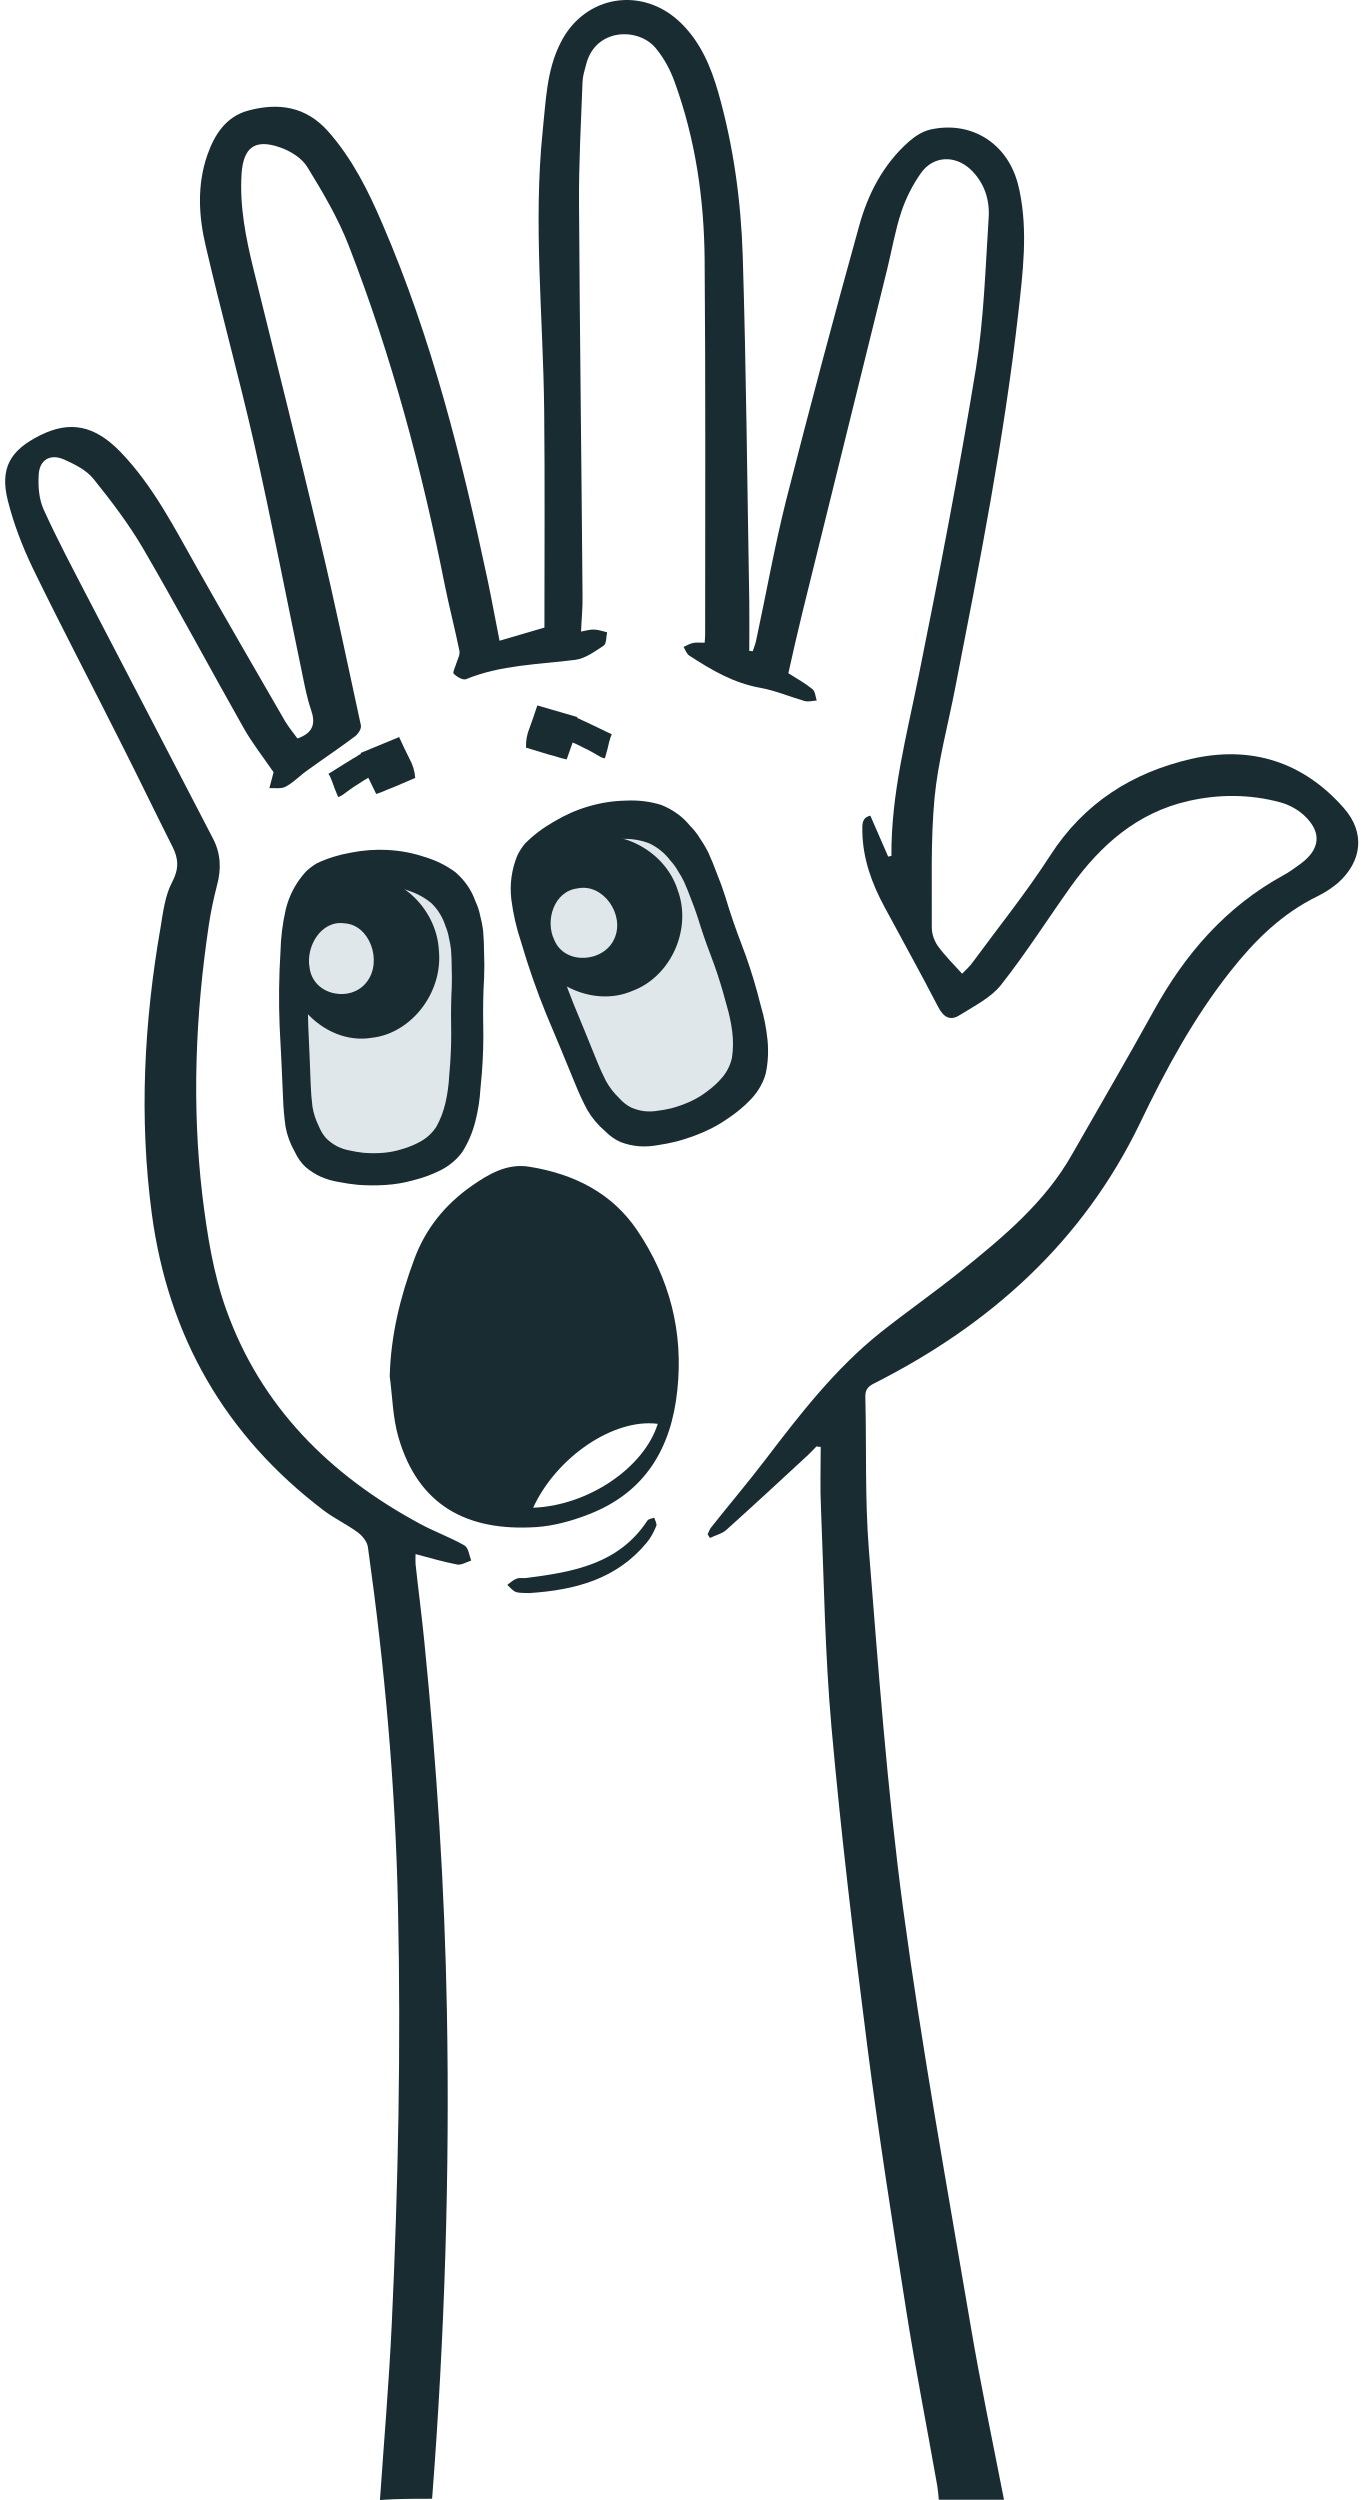
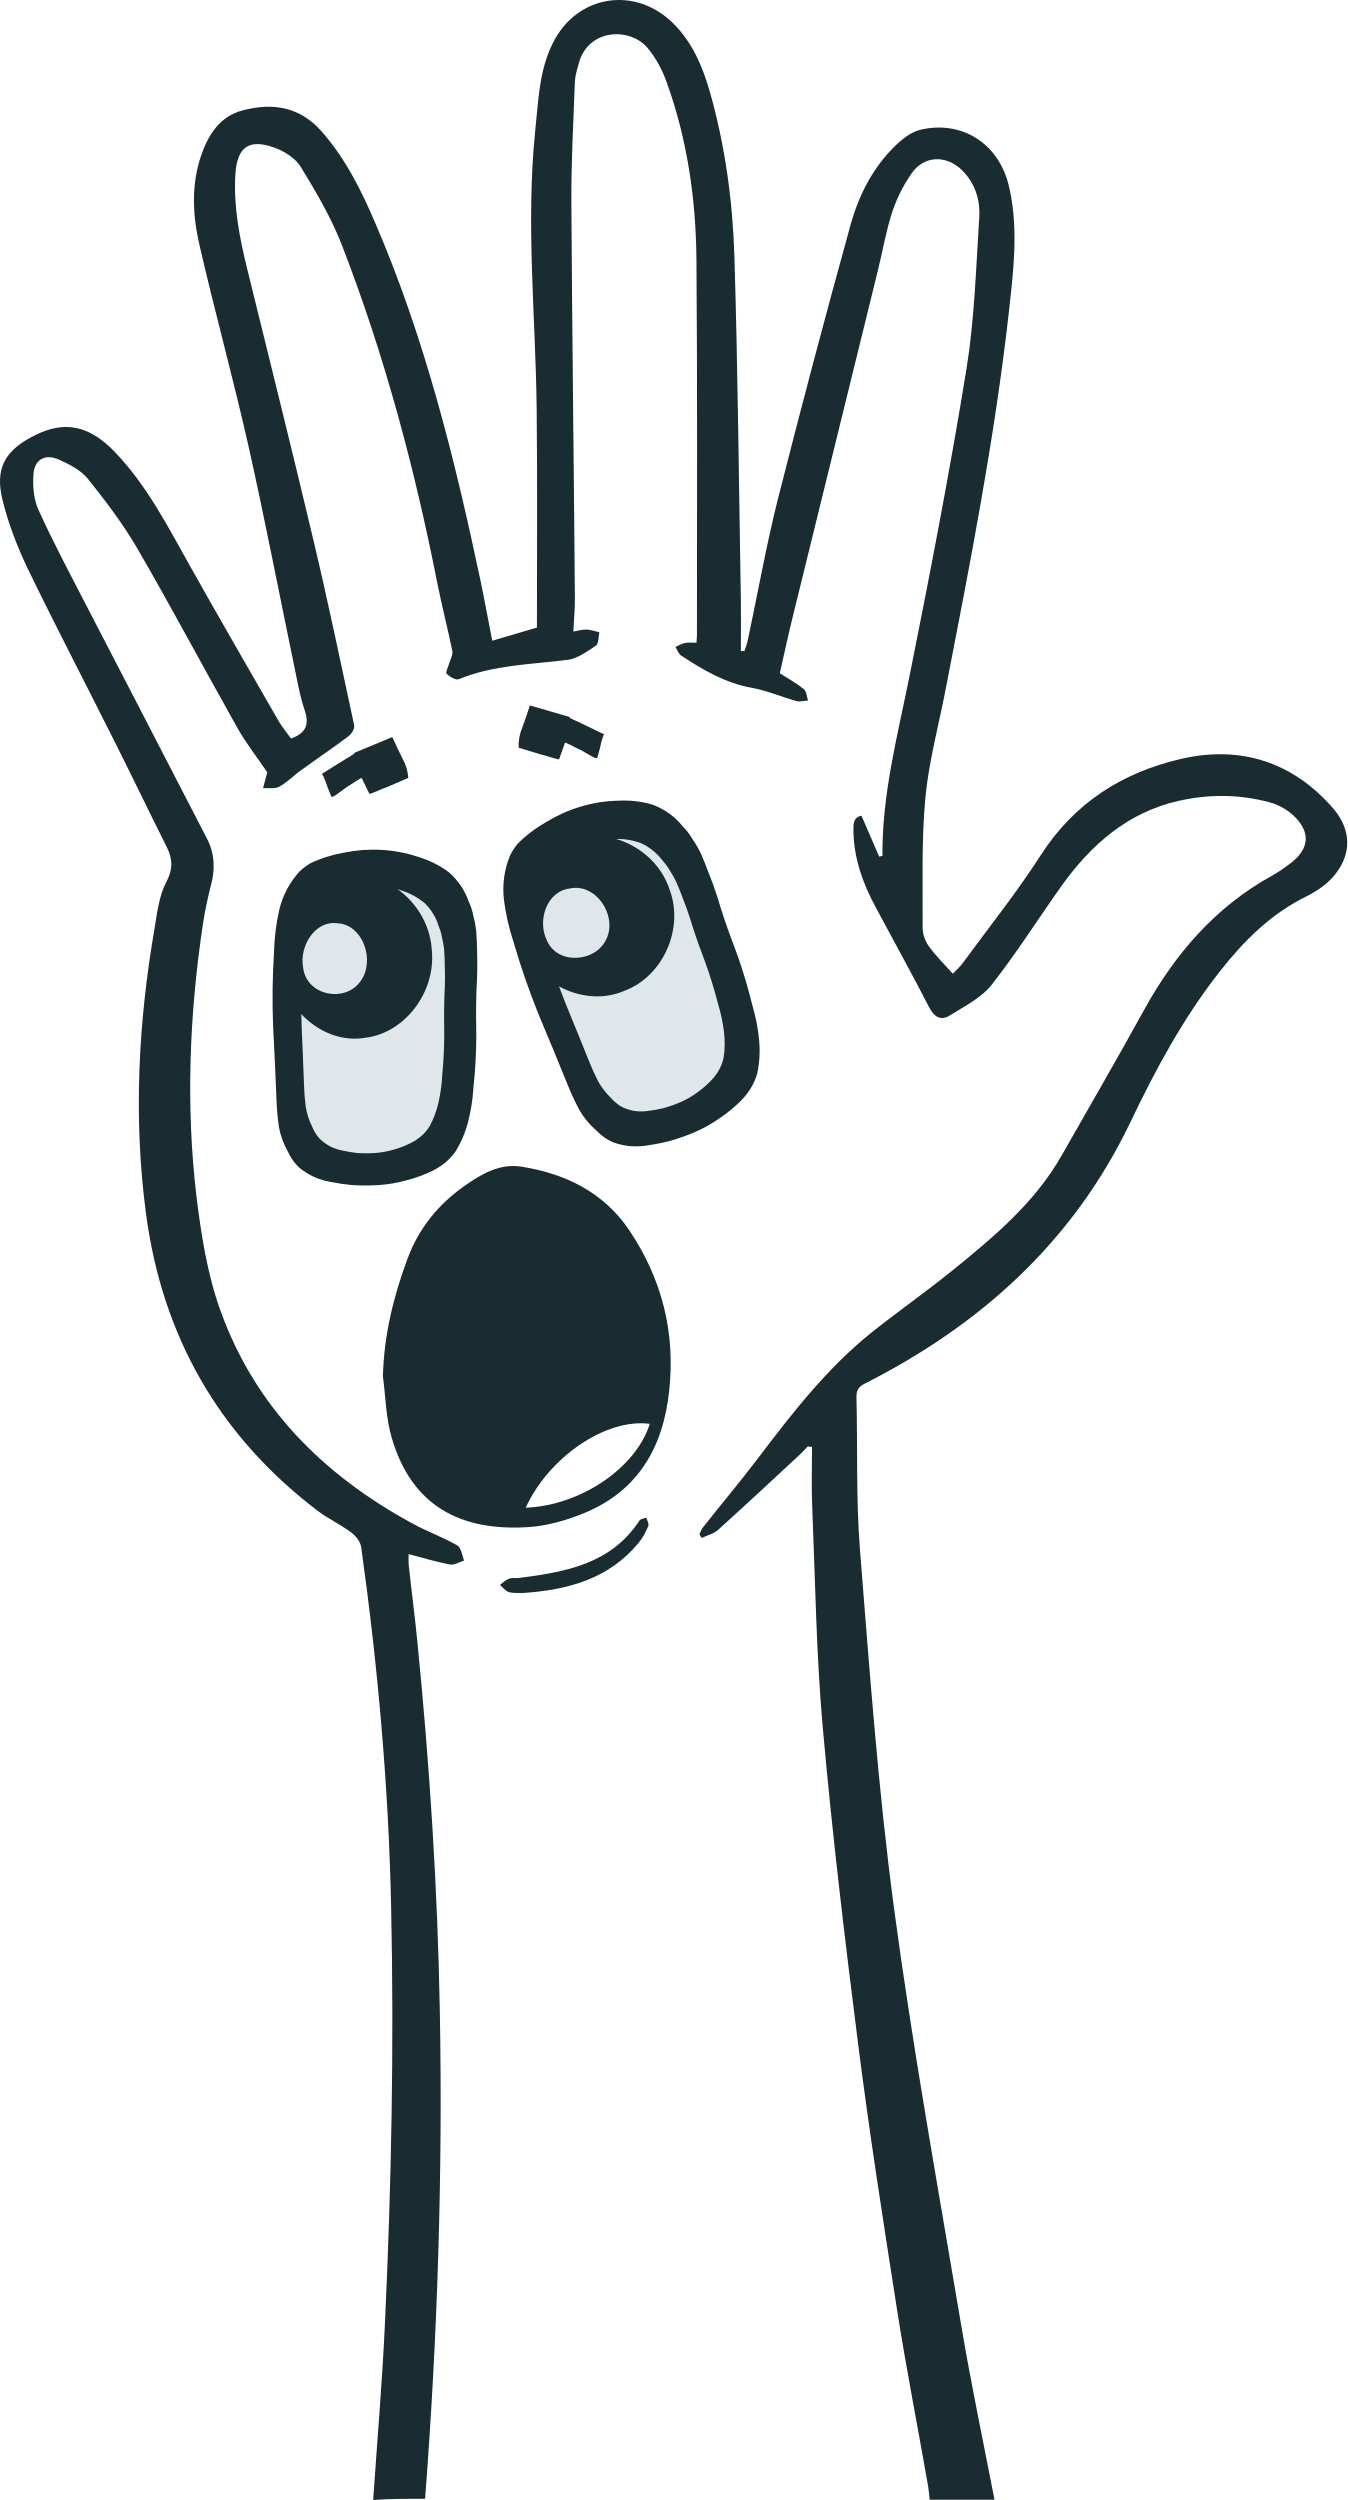
- <svg xmlns="http://www.w3.org/2000/svg" width="106" height="194" viewBox="0 0 106 194" fill="none">
-   <path d="M33.531 193.904C34.504 181.292 34.912 168.66 34.679 156.01C34.504 146.44 33.881 136.908 32.928 127.396C32.733 125.394 32.461 123.372 32.247 121.369C32.227 121.119 32.247 120.869 32.247 120.599C33.337 120.888 34.387 121.196 35.477 121.408C35.807 121.466 36.197 121.215 36.566 121.1C36.41 120.696 36.352 120.099 36.041 119.925C34.932 119.29 33.687 118.847 32.558 118.231C25.573 114.457 20.242 109.142 17.558 101.633C16.546 98.822 16.079 95.799 15.709 92.814C14.873 85.767 15.165 78.719 16.215 71.71C16.371 70.69 16.585 69.689 16.838 68.707C17.188 67.436 17.13 66.223 16.526 65.067C13.297 58.829 10.047 52.59 6.798 46.351C5.631 44.099 4.444 41.865 3.394 39.554C3.024 38.745 2.946 37.744 3.004 36.839C3.063 35.665 3.919 35.183 4.989 35.665C5.806 36.031 6.682 36.473 7.226 37.128C8.608 38.842 9.97 40.633 11.079 42.52C13.764 47.121 16.273 51.839 18.9 56.48C19.562 57.654 20.398 58.713 21.215 59.907C21.215 59.868 21.235 59.926 21.215 59.984C21.118 60.369 21.001 60.773 20.904 61.158C21.332 61.139 21.838 61.236 22.169 61.043C22.791 60.716 23.278 60.176 23.861 59.772C25.087 58.886 26.352 58.039 27.558 57.134C27.791 56.961 28.064 56.537 28.006 56.287C26.974 51.531 25.982 46.756 24.854 42.019C23.18 34.971 21.41 27.943 19.678 20.915C19.075 18.47 18.589 16.024 18.744 13.502C18.881 11.442 19.776 10.748 21.741 11.442C22.538 11.711 23.453 12.289 23.861 12.982C25.068 14.946 26.255 16.968 27.072 19.086C30.379 27.597 32.733 36.396 34.504 45.35C34.854 47.083 35.302 48.797 35.652 50.51C35.71 50.799 35.516 51.146 35.418 51.454C35.34 51.743 35.107 52.166 35.204 52.282C35.438 52.513 35.924 52.802 36.158 52.706C38.882 51.589 41.78 51.569 44.641 51.204C45.419 51.107 46.158 50.549 46.839 50.106C47.072 49.952 47.034 49.432 47.111 49.066C46.781 48.989 46.469 48.874 46.139 48.855C45.827 48.835 45.497 48.931 45.088 49.008C45.127 48.046 45.224 47.16 45.205 46.274C45.127 36.108 44.991 25.922 44.932 15.755C44.913 12.616 45.088 9.478 45.205 6.339C45.224 5.896 45.36 5.453 45.477 5.03C46.178 2.161 49.543 2.103 50.886 3.74C51.528 4.51 52.034 5.453 52.365 6.397C53.979 10.845 54.641 15.485 54.68 20.183C54.758 29.869 54.719 39.554 54.719 49.259C54.719 49.451 54.699 49.625 54.68 49.875C54.349 49.875 54.057 49.837 53.785 49.894C53.532 49.952 53.279 50.087 53.045 50.202C53.182 50.433 53.279 50.742 53.493 50.876C55.205 51.993 56.937 53.014 59.019 53.379C60.186 53.591 61.295 54.073 62.443 54.4C62.735 54.477 63.065 54.381 63.377 54.361C63.279 54.053 63.26 53.649 63.046 53.476C62.501 53.033 61.879 52.686 61.178 52.243C61.509 50.761 61.859 49.182 62.248 47.603C64.447 38.707 66.645 29.792 68.844 20.896C69.214 19.394 69.466 17.873 69.953 16.41C70.303 15.37 70.828 14.33 71.471 13.425C72.424 12.077 74.117 12.019 75.323 13.155C76.373 14.157 76.801 15.466 76.724 16.833C76.471 20.761 76.354 24.728 75.731 28.598C74.428 36.57 72.891 44.503 71.295 52.417C70.362 57.057 69.136 61.64 69.175 66.415C69.097 66.434 68.999 66.454 68.922 66.473C68.474 65.433 68.027 64.413 67.54 63.296C66.84 63.45 66.918 64.028 66.918 64.547C66.957 66.646 67.657 68.572 68.649 70.401C70.031 72.981 71.451 75.523 72.793 78.122C73.202 78.912 73.708 79.258 74.467 78.777C75.595 78.065 76.899 77.429 77.696 76.409C79.623 73.963 81.296 71.325 83.105 68.784C85.401 65.587 88.242 63.065 92.211 62.16C94.565 61.621 96.977 61.621 99.332 62.256C99.993 62.429 100.674 62.795 101.18 63.257C102.6 64.567 102.464 65.895 100.927 67.031C100.48 67.359 100.032 67.686 99.565 67.936C95.11 70.382 91.958 74.04 89.545 78.411C87.483 82.147 85.323 85.844 83.203 89.56C81.101 93.295 77.871 95.972 74.603 98.61C72.541 100.266 70.362 101.787 68.299 103.424C64.817 106.216 62.112 109.701 59.427 113.225C58.065 115.015 56.606 116.729 55.205 118.5C55.069 118.655 55.011 118.866 54.913 119.059C54.972 119.155 55.03 119.251 55.088 119.348C55.517 119.136 56.042 119.02 56.373 118.712C58.513 116.787 60.614 114.842 62.715 112.897C62.949 112.685 63.143 112.454 63.357 112.243C63.474 112.262 63.591 112.281 63.688 112.281C63.688 113.86 63.63 115.458 63.708 117.037C63.941 122.717 64.019 128.398 64.525 134.059C65.264 142.338 66.256 150.58 67.307 158.821C68.182 165.656 69.252 172.473 70.323 179.289C71.042 183.853 71.937 188.377 72.735 192.922C72.793 193.268 72.813 193.615 72.852 193.981C74.544 193.981 76.218 193.981 77.91 193.981C77.035 189.475 76.082 184.989 75.323 180.483C73.494 169.681 71.529 158.879 70.07 148.019C68.844 138.815 68.163 129.514 67.424 120.253C67.112 116.325 67.249 112.358 67.151 108.43C67.132 107.872 67.326 107.602 67.832 107.352C76.86 102.788 84.02 96.357 88.456 87.172C90.44 83.032 92.619 78.989 95.499 75.35C97.367 72.981 99.487 70.882 102.27 69.534C102.814 69.265 103.34 68.918 103.807 68.533C105.694 66.858 105.966 64.624 104.293 62.718C101.161 59.137 97.114 57.827 92.464 58.886C87.853 59.946 84.117 62.314 81.49 66.396C79.642 69.265 77.502 71.922 75.478 74.676C75.264 74.984 74.973 75.234 74.661 75.561C73.98 74.811 73.319 74.156 72.774 73.405C72.502 73.02 72.307 72.461 72.307 71.999C72.326 68.629 72.21 65.241 72.521 61.91C72.793 59.06 73.572 56.248 74.117 53.418C76.004 43.752 77.91 34.086 79.019 24.304C79.37 21.166 79.778 17.988 79.117 14.811C79.039 14.465 78.961 14.118 78.844 13.791C77.871 10.922 75.187 9.381 72.19 10.055C71.587 10.19 71.004 10.575 70.537 10.98C68.533 12.751 67.346 15.062 66.665 17.546C64.7 24.612 62.812 31.717 61.003 38.822C60.108 42.385 59.466 46.024 58.688 49.644C58.629 49.952 58.513 50.241 58.415 50.53C58.318 50.53 58.221 50.51 58.143 50.51C58.143 49.22 58.163 47.911 58.143 46.621C57.987 37.706 57.91 28.791 57.637 19.875C57.501 15.582 56.917 11.307 55.73 7.148C55.166 5.184 54.388 3.335 52.909 1.853C49.932 -1.132 45.36 -0.42 43.493 3.335C42.403 5.492 42.364 7.841 42.111 10.171C41.372 17.392 42.15 24.593 42.228 31.814C42.286 37.455 42.247 43.097 42.247 48.7C41.022 49.066 39.932 49.374 38.765 49.721C38.453 48.181 38.181 46.621 37.85 45.061C35.846 35.607 33.512 26.249 29.659 17.334C28.57 14.792 27.344 12.327 25.476 10.209C23.745 8.245 21.604 7.956 19.289 8.573C17.538 9.035 16.643 10.44 16.079 12.058C15.281 14.388 15.417 16.775 15.962 19.086C17.149 24.208 18.55 29.272 19.717 34.394C21.06 40.344 22.208 46.313 23.453 52.282C23.647 53.225 23.822 54.169 24.134 55.074C24.503 56.133 24.328 56.865 23.083 57.307C22.791 56.903 22.422 56.46 22.13 55.979C19.853 52.032 17.558 48.084 15.32 44.118C13.53 40.96 11.896 37.706 9.328 35.048C7.343 33.008 5.436 32.622 3.121 33.778C0.786 34.933 -0.031 36.339 0.611 38.861C1.059 40.652 1.74 42.404 2.537 44.079C4.794 48.72 7.207 53.302 9.522 57.924C10.826 60.504 12.071 63.103 13.374 65.683C13.861 66.627 13.9 67.436 13.355 68.456C12.81 69.496 12.655 70.767 12.46 71.961C11.176 79.335 10.787 86.749 11.779 94.181C13.044 103.655 17.441 111.395 25.145 117.23C25.963 117.846 26.916 118.289 27.753 118.905C28.122 119.174 28.492 119.637 28.55 120.06C29.854 129.341 30.691 138.661 30.885 148.038C31.119 158.821 30.904 169.604 30.399 180.367C30.185 184.912 29.796 189.456 29.484 194C30.807 193.904 32.169 193.904 33.531 193.904Z" fill="#192C32" />
-   <path d="M30.243 106.813C30.457 108.391 30.476 110.028 30.924 111.549C32.441 116.767 36.177 118.866 41.644 118.5C43.006 118.404 44.387 118.019 45.672 117.518C50.069 115.824 52.092 112.377 52.559 107.891C53.045 103.366 51.975 99.226 49.446 95.471C47.462 92.544 44.524 91.1 41.099 90.542C39.387 90.253 37.947 91.081 36.605 92.025C34.543 93.469 33.025 95.337 32.15 97.705C31.06 100.632 30.321 103.635 30.243 106.813ZM51.041 110.49C49.971 113.918 45.613 116.844 41.372 116.999C43.181 113.07 47.617 110.047 51.041 110.49Z" fill="#192C32" />
-   <path d="M41.08 123.622C44.66 123.391 47.851 122.525 50.166 119.733C50.497 119.348 50.73 118.886 50.925 118.423C51.003 118.25 50.827 117.981 50.769 117.769C50.575 117.846 50.302 117.865 50.224 118.019C48.006 121.37 44.485 121.986 40.866 122.448C40.613 122.486 40.321 122.409 40.088 122.506C39.815 122.602 39.601 122.814 39.368 122.987C39.582 123.18 39.776 123.449 40.049 123.545C40.399 123.642 40.808 123.603 41.08 123.622Z" fill="#192C32" />
-   <path d="M35.358 67.697C36.079 68.332 36.589 69.076 36.889 69.928C37.063 70.293 37.188 70.671 37.263 71.06C37.363 71.425 37.438 71.802 37.488 72.191C37.539 72.799 37.565 73.407 37.566 74.015C37.591 74.598 37.592 75.194 37.568 75.801C37.496 77.089 37.473 78.341 37.499 79.556C37.526 80.772 37.491 82.011 37.393 83.275L37.283 84.478C37.235 85.328 37.1 86.19 36.877 87.064C36.655 87.914 36.321 88.69 35.875 89.393C35.453 89.975 34.895 90.446 34.2 90.807C33.53 91.144 32.81 91.409 32.04 91.599C31.345 91.791 30.637 91.909 29.916 91.954C29.221 91.999 28.513 91.996 27.792 91.944C27.27 91.893 26.761 91.818 26.264 91.718C25.792 91.643 25.332 91.507 24.884 91.311C24.462 91.114 24.076 90.869 23.728 90.576C23.38 90.258 23.094 89.856 22.869 89.369C22.521 88.76 22.284 88.114 22.158 87.433C22.058 86.728 21.995 86.022 21.969 85.317C21.891 83.421 21.802 81.525 21.699 79.628C21.622 77.708 21.644 75.787 21.765 73.868C21.788 72.774 21.923 71.681 22.17 70.588C22.442 69.471 22.962 68.489 23.731 67.642C23.979 67.4 24.264 67.183 24.587 66.99C25.406 66.605 26.288 66.329 27.232 66.164C28.2 65.974 29.156 65.905 30.101 65.958C31.07 66.011 32.001 66.186 32.896 66.482C33.816 66.754 34.636 67.158 35.358 67.697ZM32.917 80.556L32.915 78.806L32.837 76.326C32.837 76.302 32.811 76.058 32.761 75.596C32.735 75.11 32.71 74.66 32.684 74.247C32.634 73.566 32.434 72.945 32.085 72.385C31.762 71.824 31.314 71.409 30.742 71.139C30.245 70.942 29.735 70.903 29.214 71.022C28.692 71.141 28.233 71.346 27.836 71.636C26.967 72.288 26.385 73.124 26.088 74.143C25.891 75.066 25.768 76.038 25.72 77.058C25.697 78.079 25.711 79.1 25.762 80.121C25.887 80.973 25.976 81.848 26.027 82.748C26.078 83.623 26.228 84.462 26.478 85.266C26.727 85.753 27.088 86.131 27.56 86.401C28.033 86.671 28.542 86.831 29.089 86.882C29.635 86.909 30.182 86.839 30.728 86.671C31.274 86.479 31.733 86.177 32.105 85.766C32.329 85.475 32.49 85.245 32.589 85.075C32.688 84.881 32.75 84.675 32.774 84.456C32.799 84.238 32.798 83.983 32.773 83.691C32.773 83.375 32.797 82.962 32.846 82.451C32.87 81.965 32.882 81.54 32.881 81.175C32.905 80.811 32.917 80.604 32.917 80.556Z" fill="#192C32" />
-   <path d="M33.504 70.111C34.01 70.618 34.368 71.211 34.578 71.89C34.701 72.182 34.788 72.483 34.841 72.793C34.911 73.084 34.964 73.385 34.999 73.695C35.035 74.18 35.053 74.665 35.054 75.15C35.072 75.615 35.073 76.09 35.056 76.575C35.005 77.602 34.989 78.601 35.008 79.57C35.027 80.54 35.003 81.528 34.934 82.536L34.857 83.496C34.824 84.174 34.729 84.862 34.573 85.559C34.417 86.237 34.183 86.857 33.87 87.418C33.574 87.881 33.182 88.258 32.695 88.546C32.224 88.816 31.719 89.026 31.179 89.179C30.691 89.332 30.194 89.426 29.689 89.463C29.201 89.499 28.704 89.497 28.198 89.456C27.832 89.415 27.475 89.356 27.126 89.276C26.795 89.217 26.472 89.108 26.158 88.952C25.861 88.795 25.591 88.6 25.346 88.366C25.102 88.113 24.901 87.792 24.744 87.404C24.499 86.918 24.332 86.403 24.244 85.86C24.174 85.297 24.129 84.735 24.111 84.173C24.056 82.66 23.993 81.147 23.921 79.635C23.866 78.103 23.882 76.571 23.966 75.04C23.983 74.167 24.077 73.295 24.25 72.424C24.441 71.533 24.805 70.749 25.345 70.073C25.519 69.88 25.719 69.706 25.945 69.552C26.52 69.245 27.139 69.025 27.801 68.892C28.481 68.74 29.152 68.685 29.814 68.727C30.494 68.769 31.148 68.908 31.776 69.143C32.422 69.36 32.997 69.682 33.504 70.111Z" fill="#DFE7EB" />
-   <path d="M22.137 74.845C21.75 71.46 24.509 68.194 27.627 67.934C30.802 67.628 33.874 70.37 34.058 73.754C34.38 77.05 31.886 80.219 28.811 80.538C25.61 81.056 22.396 78.24 22.137 74.845Z" fill="#192C32" />
-   <path d="M24.026 75.111C23.705 73.428 24.944 71.4 26.708 71.648C28.694 71.739 29.702 74.593 28.466 76.192C27.252 77.82 24.312 77.272 24.026 75.111Z" fill="#DFE7EB" />
-   <path d="M51.317 62.464C52.232 62.833 52.982 63.379 53.568 64.103C53.864 64.398 54.116 64.721 54.324 65.073C54.548 65.393 54.752 65.733 54.937 66.093C55.198 66.665 55.436 67.245 55.65 67.834C55.879 68.391 56.088 68.969 56.278 69.566C56.66 70.84 57.077 72.061 57.528 73.231C57.98 74.4 58.38 75.614 58.729 76.873L59.045 78.076C59.296 78.918 59.469 79.8 59.562 80.724C59.646 81.624 59.597 82.491 59.416 83.325C59.215 84.033 58.844 84.681 58.304 85.27C57.779 85.826 57.181 86.328 56.509 86.777C55.909 87.2 55.271 87.557 54.596 87.848C53.944 88.13 53.263 88.369 52.554 88.565C52.035 88.694 51.52 88.796 51.008 88.869C50.529 88.958 50.04 88.984 49.542 88.946C49.068 88.9 48.612 88.795 48.175 88.63C47.73 88.441 47.314 88.149 46.928 87.753C46.38 87.282 45.926 86.737 45.567 86.12C45.224 85.47 44.916 84.808 44.644 84.133C43.906 82.321 43.155 80.513 42.392 78.709C41.645 76.873 40.993 75.003 40.437 73.1C40.076 72.032 39.823 70.926 39.677 69.782C39.546 68.606 39.701 67.475 40.142 66.391C40.295 66.071 40.493 65.763 40.735 65.465C41.386 64.811 42.135 64.243 42.983 63.759C43.846 63.243 44.739 62.849 45.664 62.578C46.612 62.298 47.568 62.148 48.53 62.129C49.507 62.077 50.437 62.189 51.317 62.464ZM53.481 75.768L52.866 74.072L51.922 71.694C51.913 71.671 51.804 71.444 51.594 71.013C51.399 70.55 51.217 70.123 51.047 69.731C50.76 69.088 50.351 68.554 49.82 68.13C49.313 67.697 48.738 67.448 48.094 67.382C47.548 67.361 47.046 67.498 46.587 67.791C46.129 68.085 45.76 68.441 45.48 68.858C44.875 69.788 44.609 70.798 44.682 71.888C44.816 72.85 45.038 73.834 45.35 74.841C45.685 75.838 46.056 76.823 46.463 77.796C46.882 78.579 47.273 79.397 47.638 80.252C47.993 81.084 48.432 81.846 48.953 82.539C49.362 82.927 49.841 83.17 50.389 83.27C50.937 83.369 51.482 83.35 52.024 83.213C52.558 83.052 53.058 82.797 53.523 82.447C53.98 82.074 54.315 81.624 54.528 81.098C54.64 80.74 54.714 80.462 54.75 80.263C54.777 80.041 54.764 79.82 54.711 79.599C54.658 79.379 54.568 79.132 54.441 78.857C54.33 78.551 54.209 78.142 54.077 77.631C53.93 77.151 53.792 76.735 53.664 76.381C53.559 76.02 53.499 75.815 53.481 75.768Z" fill="#192C32" />
-   <path d="M50.385 65.444C51.048 65.762 51.6 66.214 52.039 66.801C52.259 67.041 52.448 67.303 52.608 67.586C52.777 67.844 52.933 68.117 53.075 68.406C53.279 68.864 53.466 69.328 53.637 69.797C53.817 70.242 53.984 70.702 54.138 71.178C54.449 72.191 54.783 73.164 55.141 74.097C55.499 75.031 55.821 75.997 56.109 76.998L56.371 77.954C56.576 78.623 56.726 79.322 56.821 80.051C56.908 80.762 56.901 81.442 56.797 82.093C56.676 82.644 56.432 83.143 56.065 83.589C55.708 84.011 55.297 84.388 54.833 84.721C54.418 85.036 53.975 85.298 53.503 85.506C53.047 85.709 52.57 85.876 52.071 86.01C51.705 86.096 51.341 86.16 50.979 86.203C50.64 86.258 50.293 86.264 49.937 86.219C49.597 86.169 49.27 86.073 48.953 85.93C48.63 85.768 48.325 85.526 48.038 85.203C47.633 84.816 47.293 84.374 47.019 83.878C46.754 83.356 46.514 82.826 46.3 82.288C45.718 80.84 45.127 79.396 44.529 77.954C43.94 76.488 43.418 74.998 42.963 73.485C42.673 72.634 42.458 71.756 42.319 70.852C42.19 69.924 42.265 69.039 42.546 68.199C42.645 67.953 42.776 67.716 42.94 67.489C43.383 66.994 43.9 66.569 44.488 66.214C45.087 65.834 45.712 65.551 46.362 65.365C47.029 65.173 47.705 65.084 48.389 65.097C49.084 65.086 49.749 65.201 50.385 65.444Z" fill="#DFE7EB" />
-   <path d="M41.04 73.172C39.821 70.038 41.752 66.212 44.779 65.165C47.851 64.059 51.573 65.891 52.591 69.075C53.723 72.14 52.031 75.805 49.061 76.898C46.016 78.212 42.134 76.347 41.04 73.172Z" fill="#192C32" />
-   <path d="M43.009 72.935C42.276 71.41 43.004 69.155 44.815 68.94C46.806 68.518 48.511 70.986 47.679 72.829C46.877 74.696 43.826 74.926 43.009 72.935Z" fill="#DFE7EB" />
-   <path d="M45.124 55.87C45.247 55.92 45.351 55.966 45.438 56.007L46.474 56.5C46.646 56.582 46.81 56.662 46.964 56.739C47.137 56.822 47.309 56.904 47.482 56.986C47.422 57.066 47.351 57.268 47.267 57.591C47.206 57.901 47.099 58.313 46.946 58.829C46.9 58.856 46.791 58.828 46.618 58.746C46.45 58.646 46.239 58.525 45.985 58.384C45.749 58.248 45.492 58.115 45.215 57.988C44.942 57.842 44.683 57.719 44.438 57.618L44.001 58.856C43.991 58.892 43.975 58.916 43.952 58.929C43.934 58.925 43.898 58.916 43.843 58.902C43.789 58.888 43.661 58.855 43.461 58.805C43.266 58.736 42.968 58.651 42.568 58.549C42.154 58.425 41.578 58.25 40.842 58.024L40.815 58.017L40.822 57.99C40.797 57.487 40.889 56.984 41.096 56.482C41.291 55.958 41.487 55.386 41.687 54.767L41.694 54.74L44.804 55.645L44.79 55.699C44.808 55.704 44.824 55.718 44.838 55.74C44.838 55.74 44.847 55.742 44.865 55.747C44.938 55.766 45.024 55.807 45.124 55.87Z" fill="#192C32" />
-   <path d="M27.697 58.688C27.581 58.751 27.482 58.808 27.401 58.858L26.43 59.459C26.268 59.56 26.115 59.657 25.97 59.75C25.808 59.851 25.646 59.951 25.484 60.051C25.553 60.125 25.648 60.318 25.768 60.631C25.865 60.934 26.019 61.333 26.231 61.831C26.28 61.853 26.385 61.813 26.547 61.713C26.702 61.595 26.898 61.453 27.134 61.285C27.353 61.124 27.592 60.965 27.853 60.808C28.107 60.633 28.349 60.483 28.582 60.356L29.16 61.543C29.173 61.578 29.192 61.6 29.216 61.611C29.234 61.605 29.269 61.592 29.321 61.572C29.374 61.552 29.497 61.506 29.69 61.434C29.876 61.345 30.162 61.228 30.548 61.084C30.944 60.916 31.495 60.68 32.201 60.377L32.227 60.367L32.217 60.341C32.183 59.837 32.034 59.345 31.769 58.867C31.515 58.366 31.253 57.817 30.983 57.221L30.973 57.195L27.989 58.43L28.009 58.482C27.991 58.488 27.977 58.504 27.966 58.528C27.966 58.528 27.957 58.531 27.94 58.537C27.87 58.563 27.789 58.614 27.697 58.688Z" fill="#192C32" />
+ <svg xmlns="http://www.w3.org/2000/svg" width="97" height="180" viewBox="0 0 97 180" fill="none">
+   <path d="M30.607 179.911C31.505 168.209 31.883 156.489 31.667 144.751C31.505 135.872 30.93 127.028 30.05 118.203C29.87 116.345 29.618 114.469 29.421 112.611C29.402 112.379 29.421 112.146 29.421 111.896C30.427 112.164 31.398 112.45 32.404 112.647C32.71 112.7 33.069 112.468 33.411 112.361C33.267 111.986 33.213 111.432 32.925 111.271C31.901 110.681 30.75 110.27 29.708 109.699C23.256 106.197 18.331 101.266 15.85 94.299C14.916 91.69 14.484 88.885 14.143 86.116C13.37 79.577 13.639 73.038 14.61 66.535C14.754 65.588 14.952 64.659 15.185 63.748C15.509 62.569 15.455 61.444 14.898 60.372C11.914 54.583 8.912 48.795 5.911 43.006C4.832 40.916 3.736 38.844 2.765 36.7C2.424 35.949 2.352 35.02 2.406 34.181C2.46 33.091 3.251 32.644 4.239 33.091C4.994 33.43 5.803 33.841 6.306 34.449C7.582 36.039 8.841 37.7 9.865 39.451C12.345 43.721 14.664 48.098 17.09 52.404C17.702 53.493 18.474 54.476 19.229 55.584C19.229 55.548 19.247 55.602 19.229 55.655C19.14 56.013 19.032 56.388 18.942 56.745C19.337 56.727 19.805 56.816 20.11 56.638C20.685 56.334 21.135 55.834 21.674 55.459C22.806 54.637 23.974 53.851 25.089 53.011C25.305 52.85 25.556 52.457 25.502 52.225C24.55 47.812 23.633 43.382 22.59 38.987C21.045 32.448 19.409 25.927 17.809 19.406C17.252 17.137 16.803 14.868 16.947 12.528C17.073 10.616 17.899 9.973 19.715 10.616C20.452 10.866 21.296 11.402 21.674 12.045C22.788 13.867 23.885 15.743 24.64 17.709C27.695 25.605 29.87 33.77 31.505 42.077C31.829 43.685 32.242 45.275 32.566 46.865C32.62 47.133 32.44 47.455 32.35 47.741C32.278 48.009 32.063 48.402 32.153 48.509C32.368 48.723 32.818 48.991 33.033 48.902C35.55 47.866 38.228 47.848 40.87 47.508C41.589 47.419 42.272 46.901 42.901 46.49C43.117 46.347 43.081 45.865 43.152 45.525C42.847 45.454 42.559 45.347 42.254 45.329C41.966 45.311 41.661 45.4 41.283 45.472C41.319 44.578 41.409 43.757 41.391 42.935C41.319 33.502 41.193 24.051 41.139 14.618C41.121 11.706 41.283 8.794 41.391 5.882C41.409 5.471 41.535 5.06 41.643 4.667C42.29 2.005 45.399 1.951 46.639 3.47C47.233 4.184 47.7 5.06 48.005 5.935C49.497 10.062 50.108 14.368 50.144 18.727C50.216 27.713 50.18 36.7 50.18 45.704C50.18 45.883 50.162 46.044 50.144 46.276C49.839 46.276 49.569 46.24 49.317 46.294C49.084 46.347 48.85 46.472 48.634 46.58C48.76 46.794 48.85 47.08 49.048 47.205C50.63 48.241 52.229 49.188 54.152 49.527C55.231 49.724 56.255 50.17 57.316 50.474C57.585 50.546 57.891 50.456 58.178 50.438C58.089 50.153 58.071 49.777 57.873 49.617C57.37 49.206 56.794 48.884 56.147 48.473C56.453 47.098 56.776 45.633 57.136 44.168C59.167 35.914 61.198 27.642 63.229 19.388C63.571 17.994 63.804 16.583 64.254 15.225C64.577 14.261 65.062 13.296 65.656 12.456C66.536 11.206 68.1 11.152 69.214 12.206C70.185 13.135 70.58 14.35 70.508 15.618C70.275 19.263 70.167 22.943 69.592 26.534C68.388 33.931 66.968 41.291 65.494 48.634C64.631 52.94 63.499 57.192 63.535 61.622C63.463 61.64 63.373 61.658 63.301 61.676C62.888 60.711 62.474 59.764 62.025 58.728C61.378 58.871 61.45 59.407 61.45 59.889C61.486 61.837 62.133 63.623 63.049 65.32C64.326 67.715 65.638 70.073 66.878 72.485C67.255 73.217 67.722 73.539 68.424 73.092C69.466 72.431 70.67 71.841 71.407 70.895C73.187 68.626 74.732 66.178 76.404 63.82C78.525 60.854 81.149 58.514 84.816 57.674C86.99 57.174 89.219 57.174 91.394 57.763C92.005 57.924 92.634 58.264 93.102 58.692C94.413 59.907 94.288 61.14 92.868 62.194C92.454 62.498 92.041 62.801 91.61 63.034C87.494 65.303 84.582 68.697 82.353 72.753C80.448 76.219 78.453 79.649 76.494 83.097C74.553 86.563 71.569 89.046 68.549 91.494C66.644 93.03 64.631 94.442 62.726 95.96C59.508 98.551 57.01 101.784 54.53 105.054C53.272 106.715 51.924 108.305 50.63 109.949C50.504 110.092 50.45 110.288 50.36 110.467C50.414 110.556 50.468 110.646 50.522 110.735C50.917 110.538 51.402 110.431 51.708 110.145C53.685 108.359 55.626 106.554 57.567 104.75C57.783 104.553 57.963 104.339 58.16 104.143C58.268 104.16 58.376 104.178 58.466 104.178C58.466 105.643 58.412 107.126 58.484 108.591C58.7 113.861 58.772 119.132 59.239 124.384C59.922 132.067 60.839 139.713 61.809 147.359C62.618 153.702 63.606 160.026 64.595 166.351C65.26 170.585 66.087 174.783 66.824 179C66.878 179.321 66.896 179.643 66.932 179.982C68.495 179.982 70.041 179.982 71.605 179.982C70.796 175.802 69.915 171.639 69.214 167.458C67.525 157.436 65.71 147.413 64.361 137.337C63.229 128.797 62.6 120.168 61.917 111.575C61.629 107.93 61.755 104.25 61.665 100.605C61.647 100.087 61.827 99.837 62.294 99.605C70.634 95.371 77.249 89.403 81.347 80.882C83.18 77.04 85.193 73.289 87.853 69.912C89.579 67.715 91.538 65.767 94.108 64.517C94.611 64.266 95.097 63.945 95.528 63.588C97.271 62.033 97.523 59.961 95.977 58.192C93.084 54.869 89.345 53.654 85.049 54.637C80.789 55.62 77.338 57.817 74.912 61.605C73.204 64.266 71.227 66.732 69.358 69.287C69.16 69.573 68.891 69.805 68.603 70.109C67.974 69.412 67.363 68.804 66.86 68.108C66.608 67.75 66.428 67.232 66.428 66.803C66.446 63.677 66.339 60.532 66.626 57.442C66.878 54.798 67.597 52.189 68.1 49.563C69.843 40.594 71.605 31.626 72.629 22.55C72.953 19.638 73.33 16.69 72.719 13.742C72.647 13.421 72.575 13.099 72.468 12.796C71.569 10.134 69.088 8.704 66.321 9.33C65.763 9.455 65.224 9.812 64.793 10.187C62.941 11.831 61.845 13.975 61.216 16.279C59.401 22.836 57.657 29.428 55.986 36.021C55.159 39.326 54.566 42.703 53.847 46.061C53.793 46.347 53.685 46.615 53.595 46.883C53.505 46.883 53.415 46.865 53.343 46.865C53.343 45.668 53.361 44.453 53.343 43.257C53.2 34.985 53.128 26.713 52.876 18.441C52.75 14.457 52.211 10.491 51.115 6.632C50.594 4.81 49.875 3.095 48.509 1.719C45.759 -1.05 41.535 -0.389 39.809 3.095C38.803 5.096 38.767 7.275 38.533 9.437C37.85 16.137 38.569 22.818 38.641 29.518C38.695 34.752 38.659 39.987 38.659 45.186C37.527 45.525 36.52 45.811 35.442 46.133C35.154 44.704 34.903 43.257 34.597 41.809C32.746 33.037 30.589 24.355 27.03 16.083C26.023 13.725 24.891 11.438 23.166 9.473C21.566 7.65 19.589 7.382 17.45 7.954C15.832 8.383 15.005 9.687 14.484 11.188C13.747 13.349 13.873 15.565 14.377 17.709C15.473 22.461 16.767 27.16 17.845 31.912C19.086 37.432 20.146 42.971 21.296 48.509C21.476 49.384 21.638 50.26 21.925 51.099C22.267 52.082 22.105 52.761 20.955 53.172C20.685 52.797 20.344 52.386 20.074 51.939C17.971 48.277 15.85 44.614 13.783 40.934C12.13 38.004 10.62 34.985 8.247 32.519C6.414 30.625 4.653 30.268 2.514 31.34C0.357 32.412 -0.398 33.716 0.195 36.057C0.609 37.718 1.238 39.344 1.975 40.898C4.06 45.204 6.288 49.456 8.427 53.744C9.631 56.138 10.782 58.55 11.986 60.944C12.435 61.819 12.471 62.569 11.968 63.516C11.465 64.481 11.321 65.66 11.141 66.768C9.955 73.61 9.595 80.488 10.512 87.385C11.68 96.174 15.742 103.356 22.86 108.77C23.615 109.341 24.496 109.752 25.268 110.324C25.61 110.574 25.952 111.003 26.006 111.396C27.21 120.007 27.983 128.654 28.162 137.355C28.378 147.359 28.18 157.364 27.713 167.351C27.515 171.567 27.156 175.784 26.868 180C28.09 179.911 29.349 179.911 30.607 179.911Z" fill="#192C32" />
+   <path d="M27.57 99.104C27.767 100.569 27.785 102.087 28.198 103.499C29.601 108.34 33.051 110.288 38.102 109.948C39.36 109.859 40.636 109.502 41.823 109.037C45.885 107.465 47.754 104.267 48.185 100.104C48.635 95.906 47.646 92.065 45.31 88.581C43.476 85.865 40.762 84.525 37.599 84.007C36.017 83.739 34.687 84.508 33.447 85.383C31.542 86.723 30.14 88.456 29.331 90.653C28.324 93.369 27.641 96.156 27.57 99.104ZM46.783 102.516C45.795 105.696 41.769 108.412 37.85 108.555C39.522 104.91 43.62 102.105 46.783 102.516Z" fill="#192C32" />
+   <path d="M37.581 114.701C40.888 114.486 43.835 113.682 45.974 111.092C46.28 110.735 46.495 110.306 46.675 109.877C46.747 109.716 46.585 109.466 46.532 109.27C46.352 109.341 46.1 109.359 46.028 109.502C43.979 112.61 40.726 113.182 37.383 113.611C37.149 113.647 36.88 113.575 36.664 113.664C36.412 113.754 36.215 113.95 35.999 114.111C36.197 114.29 36.376 114.54 36.628 114.629C36.951 114.719 37.329 114.683 37.581 114.701Z" fill="#192C32" />
+   <path d="M32.316 62.799C32.983 63.388 33.454 64.078 33.731 64.869C33.892 65.208 34.007 65.559 34.076 65.92C34.168 66.259 34.237 66.609 34.283 66.97C34.329 67.534 34.353 68.099 34.353 68.663C34.376 69.205 34.376 69.758 34.353 70.322C34.285 71.517 34.263 72.68 34.286 73.808C34.309 74.937 34.275 76.088 34.184 77.261L34.081 78.377C34.035 79.167 33.909 79.968 33.702 80.779C33.496 81.569 33.186 82.29 32.772 82.943C32.382 83.483 31.864 83.921 31.221 84.257C30.6 84.571 29.933 84.817 29.221 84.995C28.577 85.173 27.922 85.283 27.255 85.326C26.611 85.369 25.956 85.366 25.289 85.319C24.806 85.272 24.335 85.203 23.875 85.111C23.438 85.041 23.013 84.916 22.599 84.734C22.208 84.552 21.851 84.325 21.529 84.053C21.207 83.758 20.943 83.385 20.736 82.933C20.414 82.367 20.195 81.769 20.08 81.136C19.988 80.481 19.93 79.827 19.907 79.172C19.837 77.412 19.756 75.651 19.663 73.89C19.593 72.107 19.616 70.325 19.73 68.542C19.753 67.527 19.878 66.511 20.108 65.497C20.36 64.46 20.843 63.547 21.555 62.76C21.785 62.535 22.05 62.333 22.348 62.154C23.107 61.795 23.923 61.539 24.797 61.384C25.693 61.207 26.579 61.142 27.452 61.191C28.349 61.239 29.211 61.4 30.039 61.674C30.89 61.925 31.649 62.3 32.316 62.799ZM30.044 74.741L30.044 73.116L29.974 70.814C29.974 70.791 29.951 70.565 29.904 70.136C29.881 69.685 29.858 69.267 29.835 68.883C29.789 68.251 29.605 67.675 29.282 67.155C28.983 66.635 28.569 66.25 28.041 65.999C27.581 65.817 27.109 65.782 26.626 65.893C26.144 66.004 25.718 66.194 25.351 66.464C24.546 67.07 24.006 67.847 23.731 68.794C23.547 69.65 23.432 70.553 23.387 71.5C23.364 72.448 23.376 73.396 23.422 74.344C23.538 75.134 23.619 75.947 23.665 76.782C23.711 77.595 23.849 78.374 24.08 79.12C24.31 79.572 24.643 79.923 25.08 80.173C25.517 80.422 25.988 80.571 26.494 80.618C27 80.642 27.506 80.576 28.012 80.42C28.517 80.242 28.943 79.961 29.288 79.579C29.494 79.308 29.644 79.095 29.736 78.937C29.828 78.757 29.885 78.565 29.908 78.362C29.931 78.159 29.931 77.922 29.907 77.651C29.907 77.358 29.93 76.974 29.976 76.501C29.999 76.049 30.01 75.654 30.01 75.316C30.033 74.978 30.044 74.786 30.044 74.741Z" fill="#192C32" />
+   <path d="M30.597 65.045C31.066 65.514 31.397 66.064 31.59 66.695C31.704 66.966 31.784 67.245 31.833 67.533C31.898 67.803 31.946 68.082 31.979 68.371C32.011 68.821 32.027 69.271 32.027 69.721C32.044 70.153 32.044 70.594 32.028 71.044C31.98 71.998 31.964 72.925 31.981 73.825C31.997 74.725 31.973 75.643 31.909 76.578L31.837 77.469C31.805 78.099 31.716 78.738 31.571 79.385C31.426 80.015 31.209 80.59 30.919 81.111C30.644 81.542 30.281 81.891 29.829 82.16C29.394 82.41 28.926 82.607 28.426 82.749C27.974 82.891 27.514 82.979 27.046 83.014C26.594 83.048 26.134 83.046 25.666 83.009C25.327 82.972 24.997 82.916 24.674 82.843C24.367 82.788 24.068 82.688 23.778 82.543C23.503 82.398 23.253 82.217 23.027 82C22.801 81.765 22.616 81.468 22.47 81.107C22.244 80.656 22.09 80.179 22.01 79.674C21.945 79.152 21.904 78.63 21.888 78.108C21.839 76.704 21.782 75.3 21.717 73.895C21.668 72.473 21.683 71.051 21.764 69.629C21.779 68.82 21.868 68.01 22.029 67.201C22.206 66.373 22.545 65.645 23.045 65.017C23.206 64.838 23.392 64.676 23.601 64.533C24.134 64.247 24.706 64.042 25.32 63.918C25.949 63.777 26.57 63.725 27.184 63.763C27.813 63.801 28.418 63.93 28.999 64.148C29.596 64.348 30.129 64.647 30.597 65.045Z" fill="#DFE7EB" />
+   <path d="M20.084 69.445C19.729 66.303 22.279 63.273 25.158 63.032C28.089 62.748 30.923 65.292 31.091 68.432C31.386 71.49 29.081 74.43 26.241 74.727C23.286 75.207 20.321 72.594 20.084 69.445Z" fill="#192C32" />
+   <path d="M21.827 69.691C21.532 68.129 22.677 66.247 24.305 66.477C26.138 66.562 27.067 69.21 25.925 70.693C24.803 72.204 22.089 71.696 21.827 69.691Z" fill="#DFE7EB" />
+   <path d="M47.057 57.958C47.902 58.3 48.596 58.805 49.137 59.476C49.409 59.749 49.642 60.048 49.834 60.374C50.041 60.671 50.229 60.986 50.4 61.319C50.641 61.85 50.86 62.388 51.057 62.934C51.268 63.45 51.461 63.986 51.636 64.539C51.987 65.72 52.371 66.853 52.787 67.937C53.203 69.021 53.571 70.147 53.892 71.314L54.183 72.43C54.415 73.21 54.573 74.028 54.657 74.885C54.734 75.719 54.688 76.524 54.519 77.298C54.332 77.955 53.989 78.557 53.488 79.103C53.002 79.62 52.448 80.087 51.826 80.504C51.27 80.897 50.68 81.229 50.054 81.499C49.452 81.762 48.822 81.985 48.165 82.168C47.685 82.288 47.209 82.383 46.735 82.452C46.292 82.535 45.84 82.559 45.379 82.525C44.94 82.483 44.519 82.386 44.115 82.233C43.703 82.059 43.319 81.788 42.963 81.422C42.456 80.985 42.038 80.481 41.707 79.908C41.39 79.306 41.106 78.692 40.856 78.067C40.175 76.387 39.483 74.71 38.78 73.038C38.092 71.336 37.491 69.603 36.979 67.839C36.647 66.848 36.414 65.822 36.28 64.761C36.161 63.671 36.306 62.622 36.715 61.616C36.858 61.319 37.041 61.033 37.265 60.756C37.868 60.149 38.562 59.62 39.346 59.171C40.145 58.691 40.972 58.325 41.828 58.071C42.705 57.81 43.589 57.67 44.479 57.651C45.383 57.602 46.243 57.704 47.057 57.958ZM49.041 70.296L48.473 68.724L47.603 66.519C47.596 66.498 47.495 66.287 47.301 65.888C47.121 65.459 46.953 65.062 46.797 64.699C46.533 64.103 46.155 63.609 45.664 63.216C45.196 62.815 44.664 62.584 44.069 62.524C43.564 62.506 43.1 62.633 42.675 62.906C42.25 63.18 41.908 63.51 41.649 63.897C41.089 64.76 40.841 65.697 40.907 66.708C41.029 67.601 41.234 68.513 41.521 69.446C41.83 70.371 42.172 71.285 42.547 72.186C42.933 72.912 43.294 73.671 43.63 74.463C43.957 75.234 44.362 75.94 44.843 76.583C45.221 76.942 45.664 77.167 46.17 77.258C46.677 77.35 47.181 77.332 47.683 77.204C48.177 77.054 48.639 76.816 49.07 76.491C49.493 76.145 49.804 75.727 50.001 75.239C50.105 74.906 50.174 74.648 50.208 74.464C50.233 74.258 50.221 74.053 50.172 73.848C50.124 73.644 50.041 73.415 49.924 73.16C49.822 72.876 49.71 72.497 49.589 72.023C49.453 71.578 49.327 71.192 49.208 70.865C49.112 70.529 49.056 70.34 49.041 70.296Z" fill="#192C32" />
+   <path d="M46.191 60.724C46.804 61.018 47.313 61.437 47.719 61.98C47.922 62.203 48.097 62.446 48.244 62.708C48.4 62.947 48.544 63.201 48.675 63.468C48.863 63.893 49.036 64.323 49.193 64.758C49.359 65.17 49.513 65.597 49.654 66.038C49.941 66.977 50.249 67.88 50.578 68.745C50.908 69.61 51.205 70.507 51.47 71.434L51.711 72.321C51.9 72.941 52.037 73.59 52.124 74.266C52.204 74.925 52.196 75.556 52.099 76.16C51.986 76.671 51.76 77.134 51.42 77.549C51.09 77.941 50.709 78.291 50.279 78.601C49.895 78.893 49.484 79.137 49.047 79.331C48.626 79.519 48.184 79.675 47.722 79.799C47.384 79.88 47.047 79.94 46.712 79.98C46.398 80.032 46.077 80.037 45.748 79.997C45.434 79.951 45.131 79.862 44.839 79.729C44.54 79.58 44.258 79.356 43.993 79.057C43.619 78.698 43.305 78.289 43.051 77.828C42.807 77.345 42.586 76.854 42.389 76.354C41.852 75.013 41.308 73.673 40.756 72.337C40.213 70.978 39.733 69.596 39.314 68.193C39.047 67.404 38.849 66.59 38.722 65.752C38.603 64.89 38.675 64.07 38.935 63.29C39.028 63.061 39.149 62.842 39.301 62.631C39.712 62.171 40.19 61.776 40.735 61.446C41.289 61.093 41.867 60.83 42.469 60.656C43.086 60.477 43.712 60.393 44.345 60.405C44.988 60.394 45.603 60.5 46.191 60.724Z" fill="#DFE7EB" />
+   <path d="M37.535 67.896C36.412 64.993 38.203 61.444 41.004 60.47C43.846 59.442 47.286 61.135 48.223 64.085C49.266 66.925 47.697 70.324 44.949 71.341C42.13 72.563 38.542 70.838 37.535 67.896Z" fill="#192C32" />
+   <path d="M39.359 67.674C38.683 66.261 39.36 64.17 41.035 63.969C42.877 63.575 44.45 65.861 43.679 67.57C42.934 69.302 40.113 69.519 39.359 67.674Z" fill="#DFE7EB" />
+   <path d="M41.318 51.837C41.431 51.883 41.528 51.926 41.608 51.964L42.564 52.421C42.723 52.497 42.874 52.571 43.017 52.643C43.176 52.719 43.336 52.795 43.495 52.871C43.44 52.946 43.374 53.133 43.296 53.433C43.24 53.721 43.14 54.104 42.999 54.583C42.956 54.608 42.856 54.582 42.696 54.506C42.541 54.413 42.346 54.301 42.111 54.17C41.893 54.044 41.656 53.921 41.401 53.803C41.149 53.667 40.91 53.553 40.683 53.46L40.279 54.609C40.27 54.642 40.255 54.665 40.234 54.678C40.217 54.673 40.184 54.665 40.133 54.652C40.083 54.639 39.965 54.609 39.78 54.562C39.6 54.498 39.325 54.419 38.955 54.325C38.573 54.21 38.042 54.048 37.361 53.839L37.336 53.833L37.343 53.808C37.32 53.34 37.405 52.873 37.597 52.407C37.777 51.92 37.959 51.389 38.144 50.815L38.15 50.79L41.023 51.628L41.01 51.678C41.026 51.682 41.041 51.695 41.054 51.716C41.054 51.716 41.062 51.718 41.079 51.722C41.146 51.74 41.226 51.778 41.318 51.837Z" fill="#192C32" />
+   <path d="M25.219 54.454C25.112 54.513 25.021 54.565 24.946 54.612L24.048 55.17C23.898 55.263 23.757 55.353 23.623 55.44C23.474 55.533 23.324 55.627 23.174 55.72C23.238 55.788 23.325 55.967 23.436 56.257C23.525 56.538 23.667 56.908 23.863 57.37C23.908 57.39 24.005 57.353 24.155 57.26C24.298 57.151 24.479 57.018 24.698 56.863C24.9 56.713 25.121 56.565 25.362 56.42C25.596 56.258 25.821 56.118 26.035 56.001L26.569 57.101C26.581 57.133 26.599 57.154 26.621 57.164C26.637 57.158 26.669 57.146 26.718 57.127C26.767 57.109 26.88 57.067 27.058 57C27.23 56.917 27.495 56.808 27.851 56.674C28.218 56.518 28.727 56.299 29.379 56.018L29.404 56.009L29.394 55.984C29.363 55.517 29.225 55.061 28.981 54.618C28.747 54.153 28.505 53.644 28.256 53.092L28.247 53.068L25.489 54.214L25.507 54.263C25.491 54.269 25.478 54.283 25.468 54.305C25.468 54.305 25.46 54.308 25.444 54.314C25.379 54.339 25.304 54.385 25.219 54.454Z" fill="#192C32" />
</svg>
